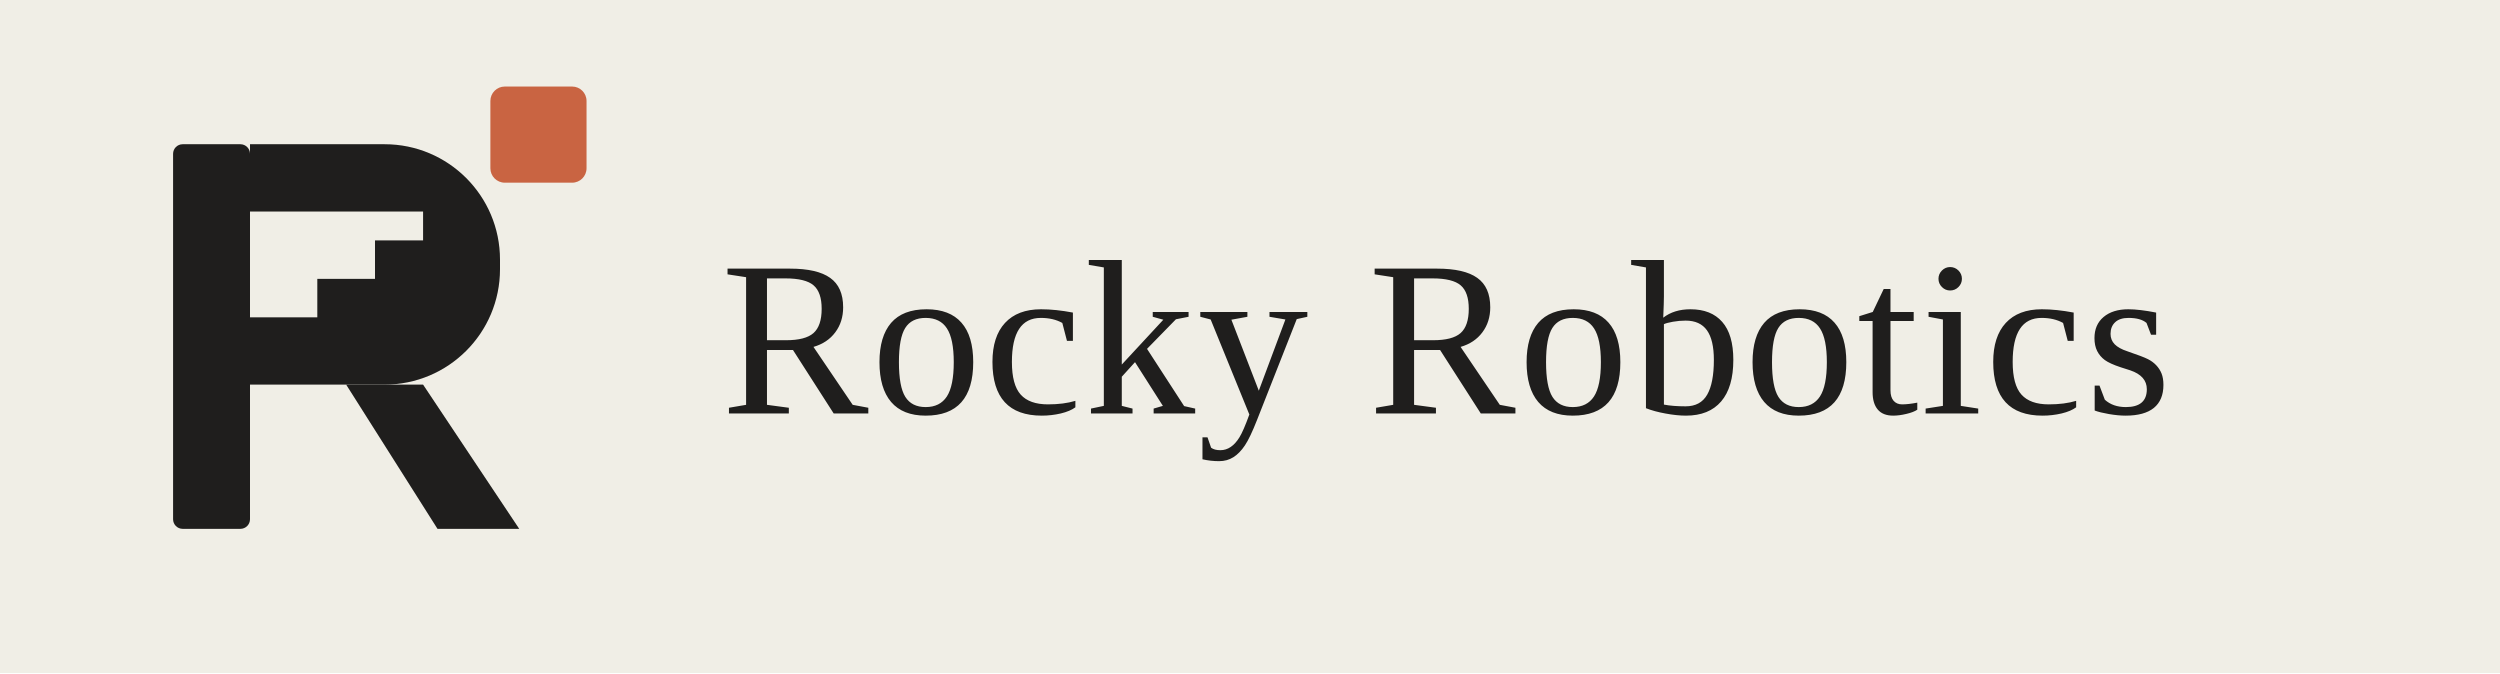
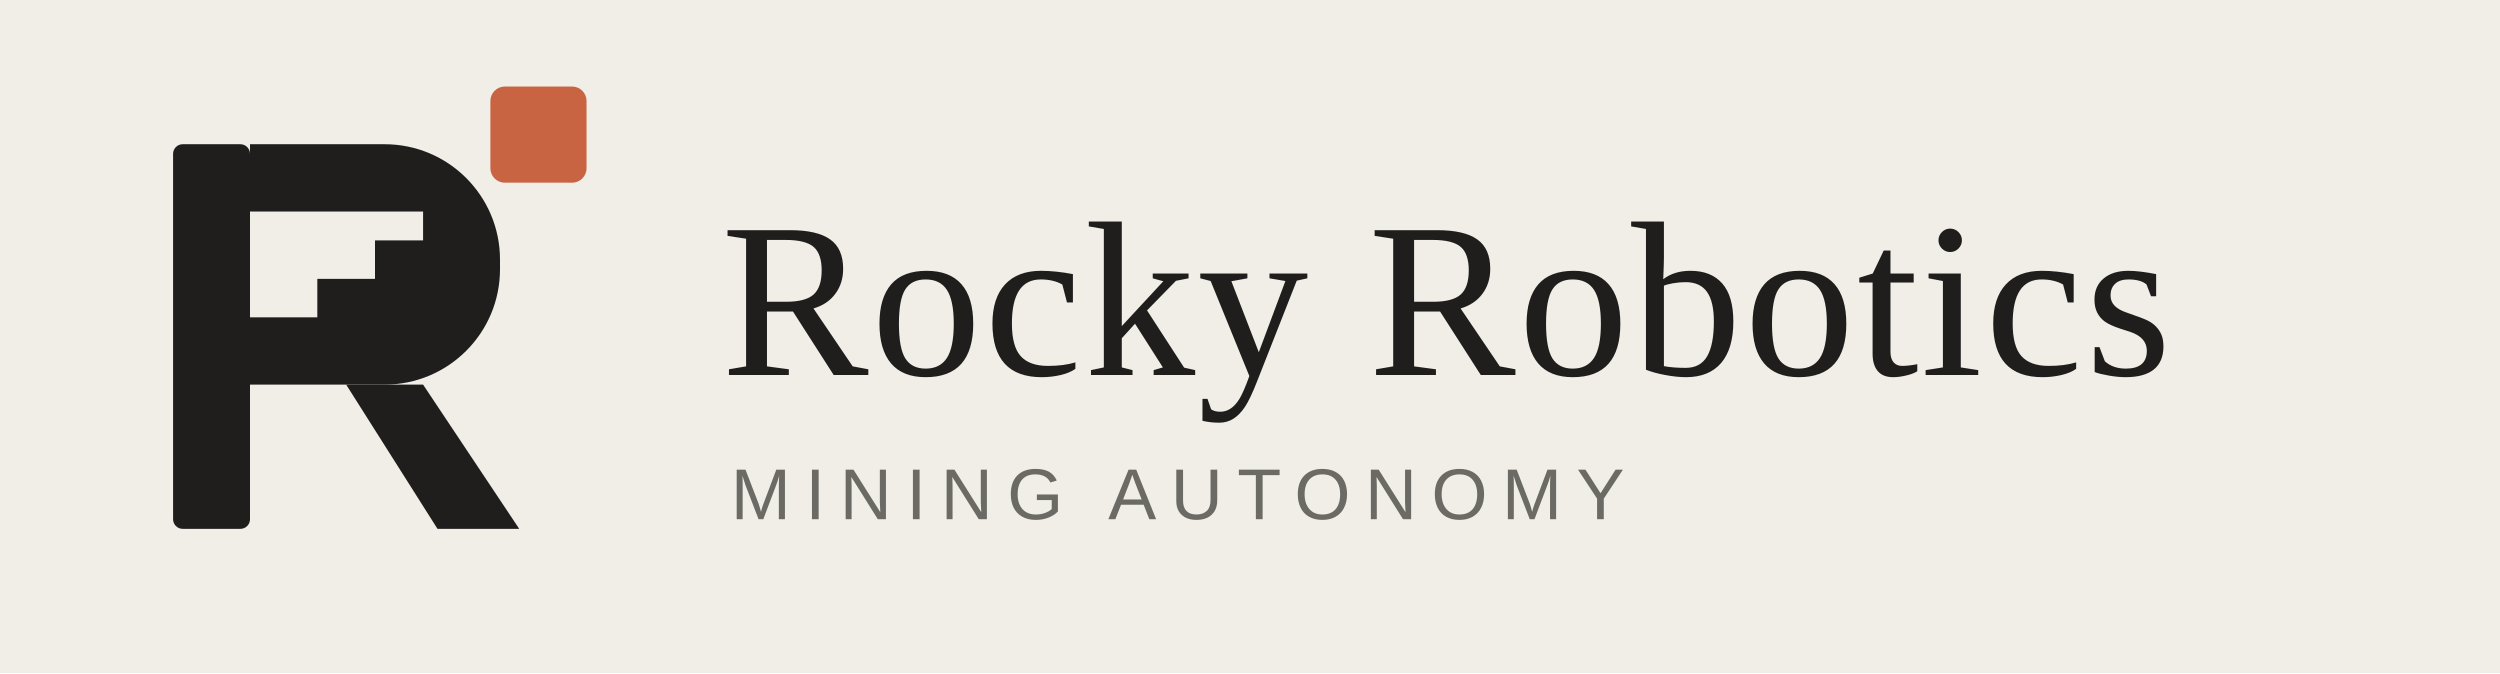
<svg xmlns="http://www.w3.org/2000/svg" viewBox="0 0 520 140" role="img" aria-label="R² Rocky Robotics">
  <rect width="520" height="140" fill="#F0EEE6" />
  <g transform="translate(14,10)">
    <g fill="#1F1E1D">
      <rect x="22" y="20" width="16" height="80" rx="2" />
      <path d="M38 20 H66 a24 24 0 0 1 24 24 v2 a24 24 0 0 1 -24 24 H38 v-14 h14 v-8 h12 v-8 h10 v-6 h-10 v-0 H38 z" />
      <path d="M58 70 h16 l20 30 h-17 z" />
    </g>
    <rect x="88" y="8" width="20" height="20" rx="3" fill="#C96442" />
  </g>
-   <text x="150" y="86" font-family="Georgia, 'Times New Roman', serif" font-size="46" fill="#1F1E1D" letter-spacing="0.5">Rocky Robotics</text>
+   <text x="150" y="78" font-family="Georgia, 'Times New Roman', serif" font-size="46" fill="#1F1E1D" letter-spacing="0.5">Rocky Robotics</text>
+   <text x="152" y="108" font-family="-apple-system, 'Helvetica Neue', Arial, sans-serif" font-size="15" fill="#6B6A65" letter-spacing="3">MINING AUTONOMY</text>
</svg>
